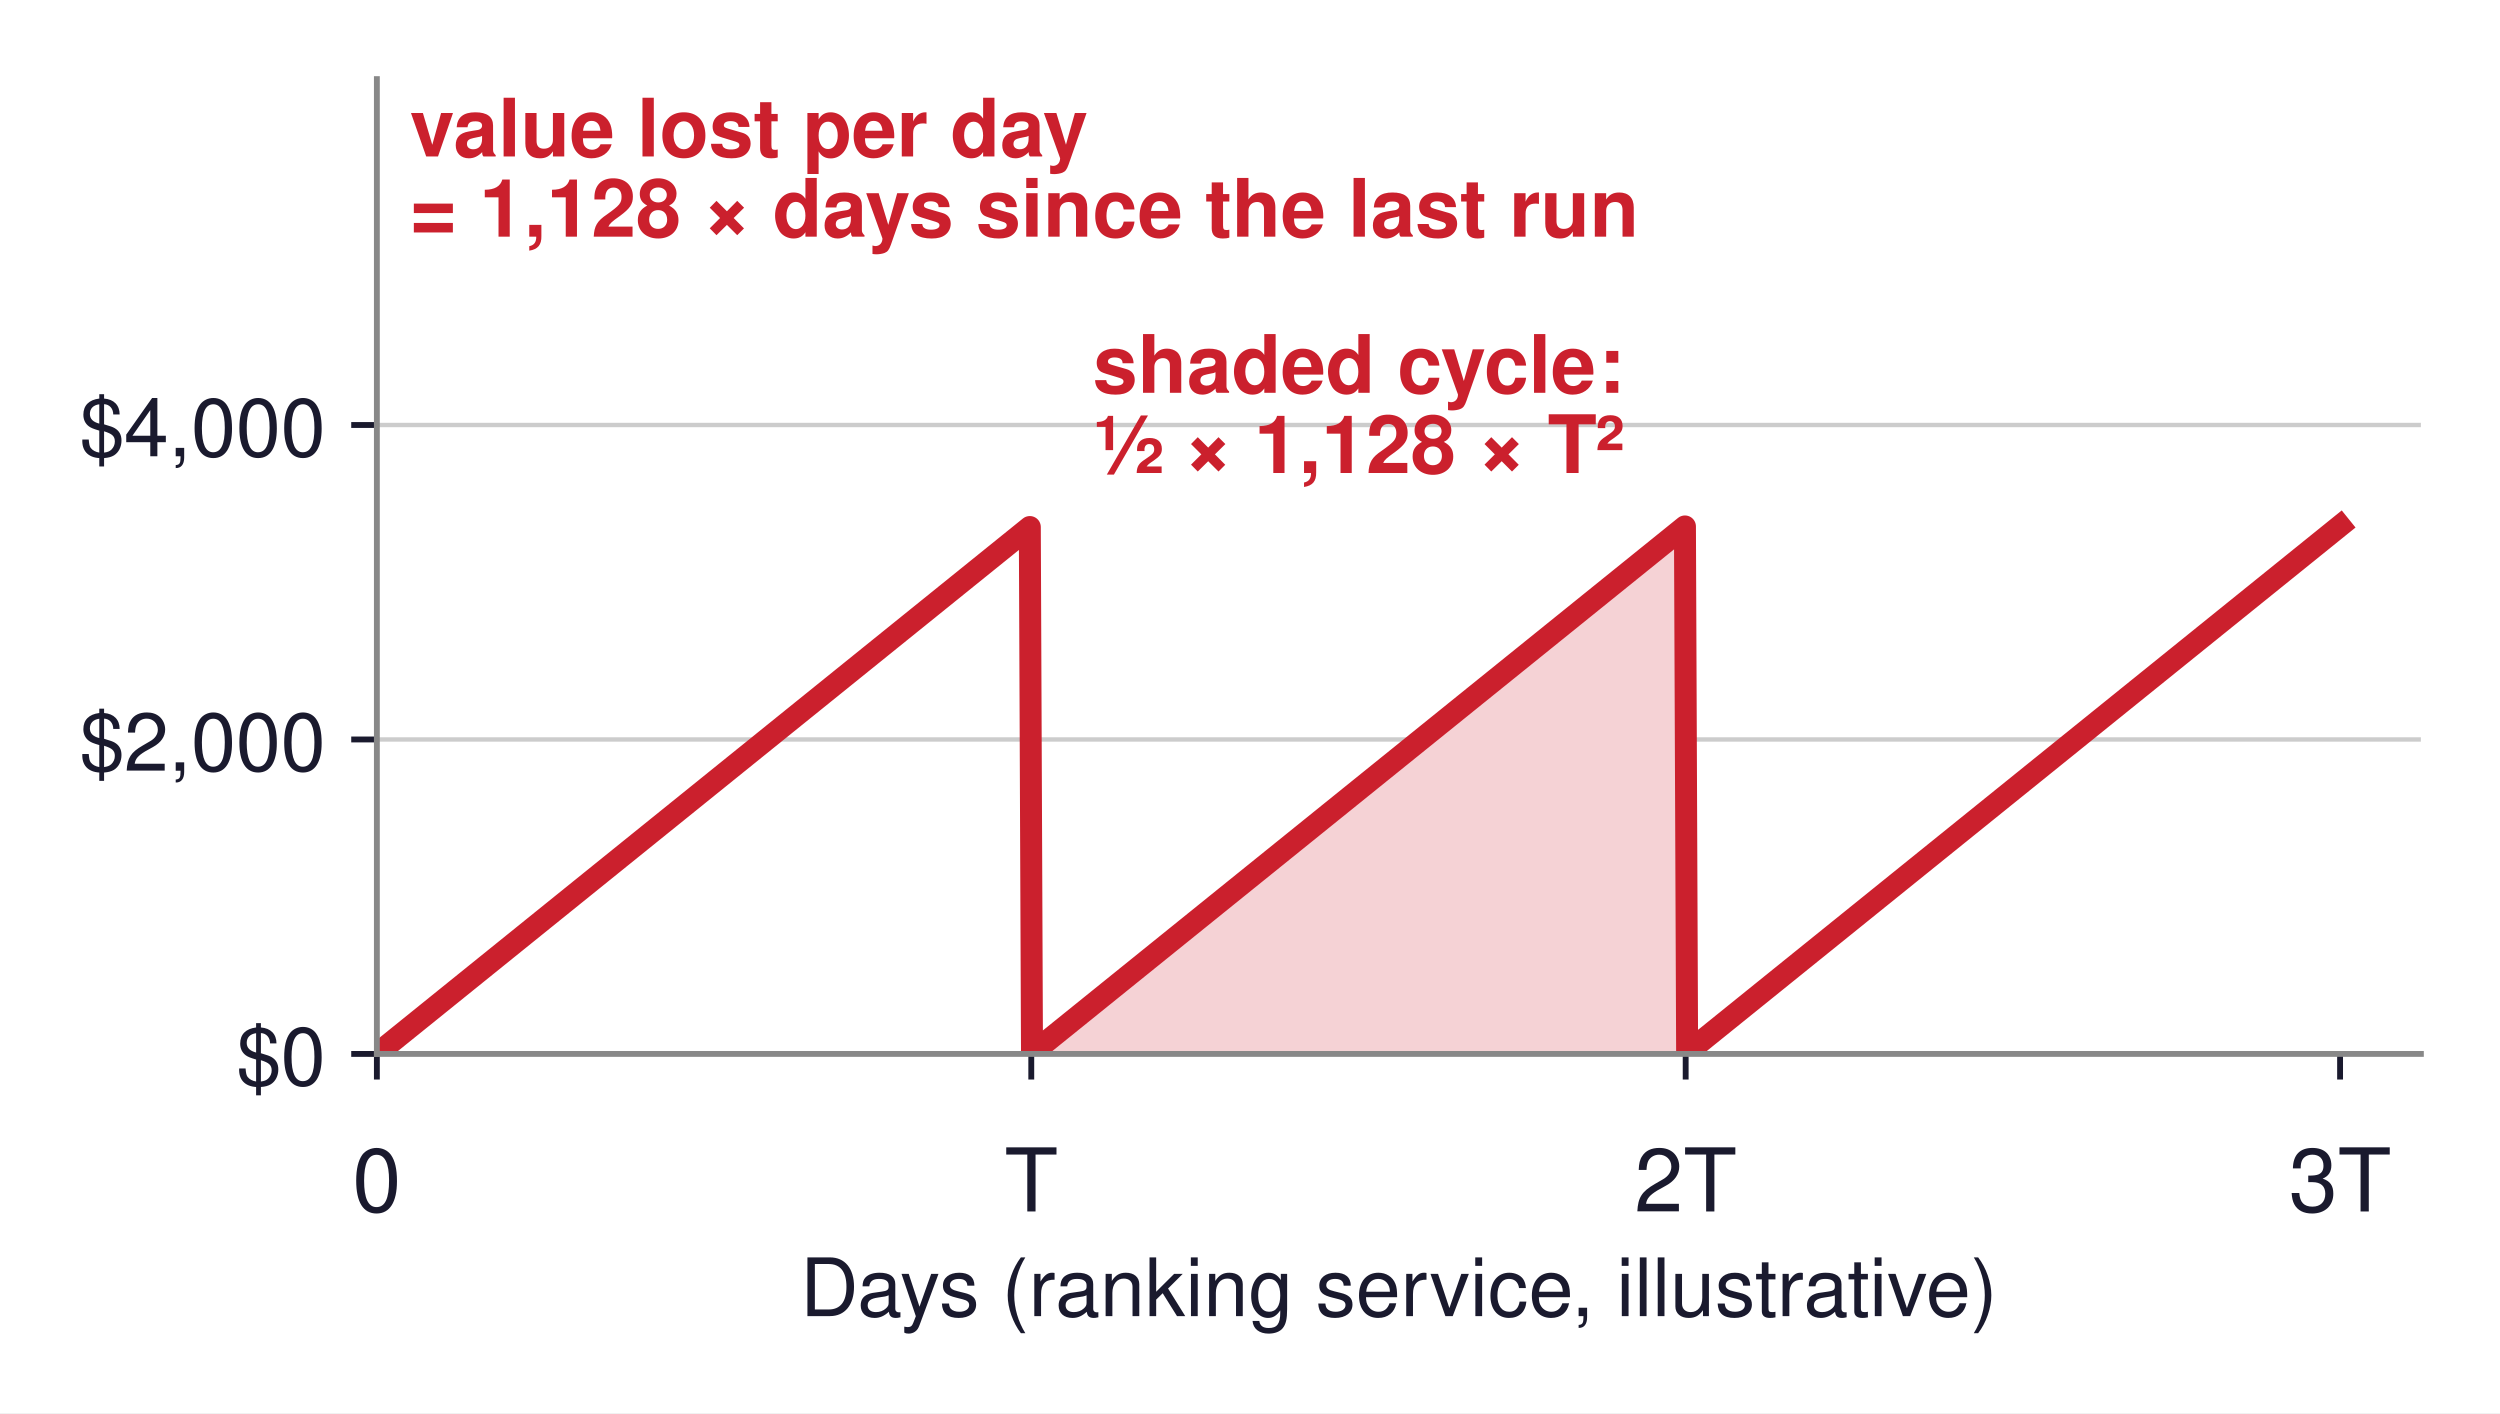
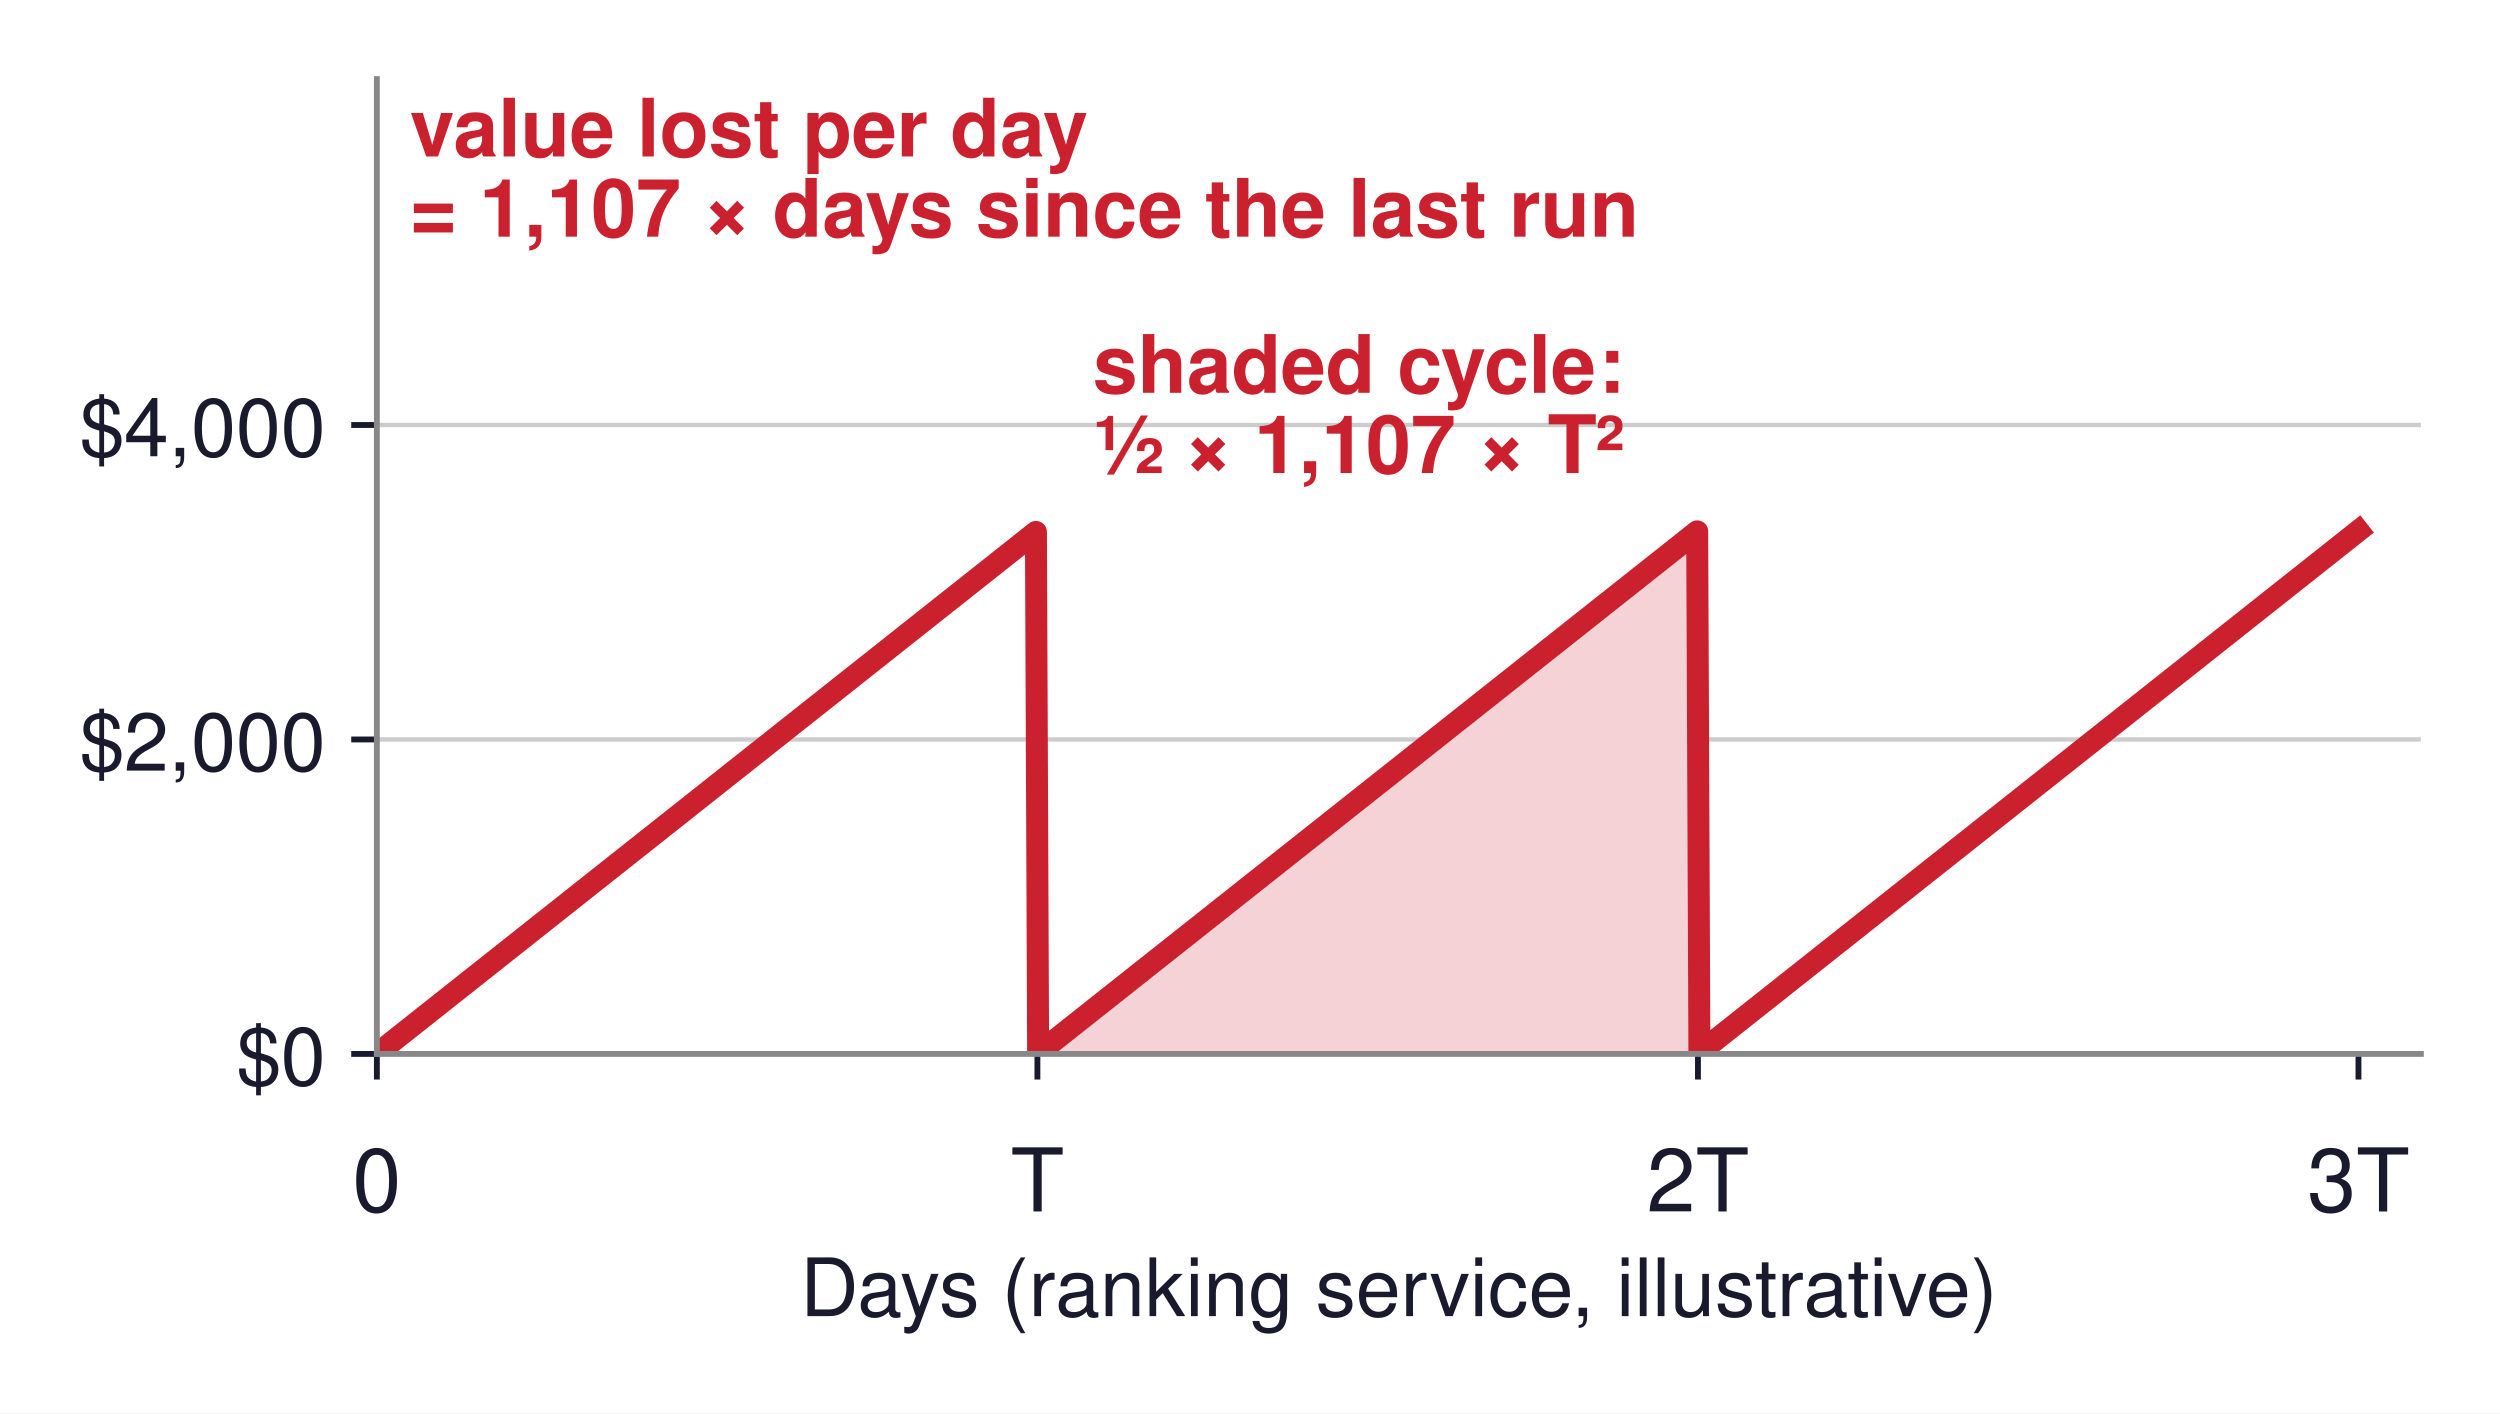
<svg xmlns="http://www.w3.org/2000/svg" xmlns:xlink="http://www.w3.org/1999/xlink" width="341.241pt" height="192.879pt" viewBox="0 0 341.241 192.879" version="1.1">
  <defs>
    <style type="text/css">*{stroke-linejoin: round; stroke-linecap: butt}</style>
  </defs>
  <g id="figure_1">
    <g id="patch_1">
      <path d="M 0 192.879  L 341.241 192.879  L 341.241 0  L 0 0  z " style="fill: #ffffff" />
    </g>
    <g id="axes_1">
      <g id="patch_2">
        <path d="M 51.441 143.856  L 330.441 143.856  L 330.441 10.8  L 51.441 10.8  z " style="fill: #ffffff" />
      </g>
      <g id="matplotlib.axis_1">
        <g id="xtick_1">
          <g id="line2d_1">
            <defs>
-               <path id="m0bd085d648" d="M 0 0  L 0 3.5  " style="stroke: #1a1a2e; stroke-width: 0.8" />
+               <path id="m3078b9f3f8" d="M 0 0  L 0 3.5  " style="stroke: #1a1a2e; stroke-width: 0.8" />
            </defs>
            <g>
-               <use xlink:href="#m0bd085d648" x="51.441" y="143.856" style="fill: #1a1a2e; stroke: #1a1a2e; stroke-width: 0.8" />
+               <use xlink:href="#m3078b9f3f8" x="51.441" y="143.856" style="fill: #1a1a2e; stroke: #1a1a2e; stroke-width: 0.8" />
            </g>
          </g>
          <g id="text_1">
            <text style="font-size: 12px; font-family: 'Helvetica', 'Arial', 'DejaVu Sans', sans-serif; text-anchor: middle; fill: #1a1a2e" x="51.441" y="165.356" transform="rotate(-0 51.44109 165.356)">0</text>
          </g>
        </g>
        <g id="xtick_2">
          <g id="line2d_2">
            <g>
-               <use xlink:href="#m0bd085d648" x="140.765" y="143.856" style="fill: #1a1a2e; stroke: #1a1a2e; stroke-width: 0.8" />
+               <use xlink:href="#m3078b9f3f8" x="141.602" y="143.856" style="fill: #1a1a2e; stroke: #1a1a2e; stroke-width: 0.8" />
            </g>
          </g>
          <g id="text_2">
-             <text style="font-size: 12px; font-family: 'Helvetica', 'Arial', 'DejaVu Sans', sans-serif; text-anchor: middle; fill: #1a1a2e" x="140.765" y="165.356" transform="rotate(-0 140.7648 165.356)">T</text>
+             <text style="font-size: 12px; font-family: 'Helvetica', 'Arial', 'DejaVu Sans', sans-serif; text-anchor: middle; fill: #1a1a2e" x="141.602" y="165.356" transform="rotate(-0 141.6019 165.356)">T</text>
          </g>
        </g>
        <g id="xtick_3">
          <g id="line2d_3">
            <g>
-               <use xlink:href="#m0bd085d648" x="230.088" y="143.856" style="fill: #1a1a2e; stroke: #1a1a2e; stroke-width: 0.8" />
+               <use xlink:href="#m3078b9f3f8" x="231.763" y="143.856" style="fill: #1a1a2e; stroke: #1a1a2e; stroke-width: 0.8" />
            </g>
          </g>
          <g id="text_3">
-             <text style="font-size: 12px; font-family: 'Helvetica', 'Arial', 'DejaVu Sans', sans-serif; text-anchor: middle; fill: #1a1a2e" x="230.088" y="165.356" transform="rotate(-0 230.0885 165.356)">2T</text>
+             <text style="font-size: 12px; font-family: 'Helvetica', 'Arial', 'DejaVu Sans', sans-serif; text-anchor: middle; fill: #1a1a2e" x="231.763" y="165.356" transform="rotate(-0 231.7627 165.356)">2T</text>
          </g>
        </g>
        <g id="xtick_4">
          <g id="line2d_4">
            <g>
-               <use xlink:href="#m0bd085d648" x="319.412" y="143.856" style="fill: #1a1a2e; stroke: #1a1a2e; stroke-width: 0.8" />
+               <use xlink:href="#m3078b9f3f8" x="321.923" y="143.856" style="fill: #1a1a2e; stroke: #1a1a2e; stroke-width: 0.8" />
            </g>
          </g>
          <g id="text_4">
-             <text style="font-size: 12px; font-family: 'Helvetica', 'Arial', 'DejaVu Sans', sans-serif; text-anchor: middle; fill: #1a1a2e" x="319.412" y="165.356" transform="rotate(-0 319.4122 165.356)">3T</text>
+             <text style="font-size: 12px; font-family: 'Helvetica', 'Arial', 'DejaVu Sans', sans-serif; text-anchor: middle; fill: #1a1a2e" x="321.923" y="165.356" transform="rotate(-0 321.9235 165.356)">3T</text>
          </g>
        </g>
        <g id="text_5">
          <text style="font-size: 11px; font-family: 'Helvetica', 'Arial', 'DejaVu Sans', sans-serif; text-anchor: middle; fill: #1a1a2e" x="190.941" y="179.645" transform="rotate(-0 190.9411 179.6451)">Days (ranking service, illustrative)</text>
        </g>
      </g>
      <g id="matplotlib.axis_2">
        <g id="ytick_1">
          <g id="line2d_5">
-             <path d="M 51.441 143.856  L 330.441 143.856  " clip-path="url(#pb8aeee236e)" style="fill: none; stroke: #cccccc; stroke-width: 0.6; stroke-linecap: square" />
+             <path d="M 51.441 143.856  L 330.441 143.856  " clip-path="url(#p51acb28645)" style="fill: none; stroke: #cccccc; stroke-width: 0.6; stroke-linecap: square" />
          </g>
          <g id="line2d_6">
            <defs>
-               <path id="m7ae4024557" d="M 0 0  L -3.5 0  " style="stroke: #1a1a2e; stroke-width: 0.8" />
+               <path id="ma3bc9a99b4" d="M 0 0  L -3.5 0  " style="stroke: #1a1a2e; stroke-width: 0.8" />
            </defs>
            <g>
-               <use xlink:href="#m7ae4024557" x="51.441" y="143.856" style="fill: #1a1a2e; stroke: #1a1a2e; stroke-width: 0.8" />
+               <use xlink:href="#ma3bc9a99b4" x="51.441" y="143.856" style="fill: #1a1a2e; stroke: #1a1a2e; stroke-width: 0.8" />
            </g>
          </g>
          <g id="text_6">
            <text style="font-size: 11px; font-family: 'Helvetica', 'Arial', 'DejaVu Sans', sans-serif; text-anchor: end; fill: #1a1a2e" x="44.441" y="148.121" transform="rotate(-0 44.44109 148.1211)">$0</text>
          </g>
        </g>
        <g id="ytick_2">
          <g id="line2d_7">
-             <path d="M 51.441 100.935  L 330.441 100.935  " clip-path="url(#pb8aeee236e)" style="fill: none; stroke: #cccccc; stroke-width: 0.6; stroke-linecap: square" />
+             <path d="M 51.441 100.935  L 330.441 100.935  " clip-path="url(#p51acb28645)" style="fill: none; stroke: #cccccc; stroke-width: 0.6; stroke-linecap: square" />
          </g>
          <g id="line2d_8">
            <g>
-               <use xlink:href="#m7ae4024557" x="51.441" y="100.935" style="fill: #1a1a2e; stroke: #1a1a2e; stroke-width: 0.8" />
+               <use xlink:href="#ma3bc9a99b4" x="51.441" y="100.935" style="fill: #1a1a2e; stroke: #1a1a2e; stroke-width: 0.8" />
            </g>
          </g>
          <g id="text_7">
            <text style="font-size: 11px; font-family: 'Helvetica', 'Arial', 'DejaVu Sans', sans-serif; text-anchor: end; fill: #1a1a2e" x="44.441" y="105.2" transform="rotate(-0 44.44109 105.1998)">$2,000</text>
          </g>
        </g>
        <g id="ytick_3">
          <g id="line2d_9">
-             <path d="M 51.441 58.013  L 330.441 58.013  " clip-path="url(#pb8aeee236e)" style="fill: none; stroke: #cccccc; stroke-width: 0.6; stroke-linecap: square" />
+             <path d="M 51.441 58.013  L 330.441 58.013  " clip-path="url(#p51acb28645)" style="fill: none; stroke: #cccccc; stroke-width: 0.6; stroke-linecap: square" />
          </g>
          <g id="line2d_10">
            <g>
-               <use xlink:href="#m7ae4024557" x="51.441" y="58.013" style="fill: #1a1a2e; stroke: #1a1a2e; stroke-width: 0.8" />
+               <use xlink:href="#ma3bc9a99b4" x="51.441" y="58.013" style="fill: #1a1a2e; stroke: #1a1a2e; stroke-width: 0.8" />
            </g>
          </g>
          <g id="text_8">
            <text style="font-size: 11px; font-family: 'Helvetica', 'Arial', 'DejaVu Sans', sans-serif; text-anchor: end; fill: #1a1a2e" x="44.441" y="62.278" transform="rotate(-0 44.44109 62.2785)">$4,000</text>
          </g>
        </g>
      </g>
      <g id="FillBetweenPolyCollection_1">
        <defs>
-           <path id="mb27d5e9dd0" d="M 140.765 -49.023  L 140.765 -49.023  L 141.214 -49.023  L 141.663 -49.023  L 142.111 -49.023  L 142.56 -49.023  L 143.009 -49.023  L 143.458 -49.023  L 143.907 -49.023  L 144.356 -49.023  L 144.805 -49.023  L 145.253 -49.023  L 145.702 -49.023  L 146.151 -49.023  L 146.6 -49.023  L 147.049 -49.023  L 147.498 -49.023  L 147.947 -49.023  L 148.395 -49.023  L 148.844 -49.023  L 149.293 -49.023  L 149.742 -49.023  L 150.191 -49.023  L 150.64 -49.023  L 151.089 -49.023  L 151.537 -49.023  L 151.986 -49.023  L 152.435 -49.023  L 152.884 -49.023  L 153.333 -49.023  L 153.782 -49.023  L 154.231 -49.023  L 154.68 -49.023  L 155.128 -49.023  L 155.577 -49.023  L 156.026 -49.023  L 156.475 -49.023  L 156.924 -49.023  L 157.373 -49.023  L 157.822 -49.023  L 158.27 -49.023  L 158.719 -49.023  L 159.168 -49.023  L 159.617 -49.023  L 160.066 -49.023  L 160.515 -49.023  L 160.964 -49.023  L 161.412 -49.023  L 161.861 -49.023  L 162.31 -49.023  L 162.759 -49.023  L 163.208 -49.023  L 163.657 -49.023  L 164.106 -49.023  L 164.555 -49.023  L 165.003 -49.023  L 165.452 -49.023  L 165.901 -49.023  L 166.35 -49.023  L 166.799 -49.023  L 167.248 -49.023  L 167.697 -49.023  L 168.145 -49.023  L 168.594 -49.023  L 169.043 -49.023  L 169.492 -49.023  L 169.941 -49.023  L 170.39 -49.023  L 170.839 -49.023  L 171.287 -49.023  L 171.736 -49.023  L 172.185 -49.023  L 172.634 -49.023  L 173.083 -49.023  L 173.532 -49.023  L 173.981 -49.023  L 174.429 -49.023  L 174.878 -49.023  L 175.327 -49.023  L 175.776 -49.023  L 176.225 -49.023  L 176.674 -49.023  L 177.123 -49.023  L 177.572 -49.023  L 178.02 -49.023  L 178.469 -49.023  L 178.918 -49.023  L 179.367 -49.023  L 179.816 -49.023  L 180.265 -49.023  L 180.714 -49.023  L 181.162 -49.023  L 181.611 -49.023  L 182.06 -49.023  L 182.509 -49.023  L 182.958 -49.023  L 183.407 -49.023  L 183.856 -49.023  L 184.304 -49.023  L 184.753 -49.023  L 185.202 -49.023  L 185.651 -49.023  L 186.1 -49.023  L 186.549 -49.023  L 186.998 -49.023  L 187.447 -49.023  L 187.895 -49.023  L 188.344 -49.023  L 188.793 -49.023  L 189.242 -49.023  L 189.691 -49.023  L 190.14 -49.023  L 190.589 -49.023  L 191.037 -49.023  L 191.486 -49.023  L 191.935 -49.023  L 192.384 -49.023  L 192.833 -49.023  L 193.282 -49.023  L 193.731 -49.023  L 194.179 -49.023  L 194.628 -49.023  L 195.077 -49.023  L 195.526 -49.023  L 195.975 -49.023  L 196.424 -49.023  L 196.873 -49.023  L 197.321 -49.023  L 197.77 -49.023  L 198.219 -49.023  L 198.668 -49.023  L 199.117 -49.023  L 199.566 -49.023  L 200.015 -49.023  L 200.464 -49.023  L 200.912 -49.023  L 201.361 -49.023  L 201.81 -49.023  L 202.259 -49.023  L 202.708 -49.023  L 203.157 -49.023  L 203.606 -49.023  L 204.054 -49.023  L 204.503 -49.023  L 204.952 -49.023  L 205.401 -49.023  L 205.85 -49.023  L 206.299 -49.023  L 206.748 -49.023  L 207.196 -49.023  L 207.645 -49.023  L 208.094 -49.023  L 208.543 -49.023  L 208.992 -49.023  L 209.441 -49.023  L 209.89 -49.023  L 210.339 -49.023  L 210.787 -49.023  L 211.236 -49.023  L 211.685 -49.023  L 212.134 -49.023  L 212.583 -49.023  L 213.032 -49.023  L 213.481 -49.023  L 213.929 -49.023  L 214.378 -49.023  L 214.827 -49.023  L 215.276 -49.023  L 215.725 -49.023  L 216.174 -49.023  L 216.623 -49.023  L 217.071 -49.023  L 217.52 -49.023  L 217.969 -49.023  L 218.418 -49.023  L 218.867 -49.023  L 219.316 -49.023  L 219.765 -49.023  L 220.213 -49.023  L 220.662 -49.023  L 221.111 -49.023  L 221.56 -49.023  L 222.009 -49.023  L 222.458 -49.023  L 222.907 -49.023  L 223.356 -49.023  L 223.804 -49.023  L 224.253 -49.023  L 224.702 -49.023  L 225.151 -49.023  L 225.6 -49.023  L 226.049 -49.023  L 226.498 -49.023  L 226.946 -49.023  L 227.395 -49.023  L 227.844 -49.023  L 228.293 -49.023  L 228.742 -49.023  L 229.191 -49.023  L 229.64 -49.023  L 230.088 -49.023  L 230.088 -121.1  L 230.088 -121.1  L 229.64 -120.738  L 229.191 -120.375  L 228.742 -120.013  L 228.293 -119.651  L 227.844 -119.289  L 227.395 -118.927  L 226.946 -118.565  L 226.498 -118.202  L 226.049 -117.84  L 225.6 -117.478  L 225.151 -117.116  L 224.702 -116.754  L 224.253 -116.391  L 223.804 -116.029  L 223.356 -115.667  L 222.907 -115.305  L 222.458 -114.943  L 222.009 -114.58  L 221.56 -114.218  L 221.111 -113.856  L 220.662 -113.494  L 220.213 -113.132  L 219.765 -112.769  L 219.316 -112.407  L 218.867 -112.045  L 218.418 -111.683  L 217.969 -111.321  L 217.52 -110.958  L 217.071 -110.596  L 216.623 -110.234  L 216.174 -109.872  L 215.725 -109.51  L 215.276 -109.147  L 214.827 -108.785  L 214.378 -108.423  L 213.929 -108.061  L 213.481 -107.699  L 213.032 -107.336  L 212.583 -106.974  L 212.134 -106.612  L 211.685 -106.25  L 211.236 -105.888  L 210.787 -105.525  L 210.339 -105.163  L 209.89 -104.801  L 209.441 -104.439  L 208.992 -104.077  L 208.543 -103.714  L 208.094 -103.352  L 207.645 -102.99  L 207.196 -102.628  L 206.748 -102.266  L 206.299 -101.903  L 205.85 -101.541  L 205.401 -101.179  L 204.952 -100.817  L 204.503 -100.455  L 204.054 -100.093  L 203.606 -99.73  L 203.157 -99.368  L 202.708 -99.006  L 202.259 -98.644  L 201.81 -98.282  L 201.361 -97.919  L 200.912 -97.557  L 200.464 -97.195  L 200.015 -96.833  L 199.566 -96.471  L 199.117 -96.108  L 198.668 -95.746  L 198.219 -95.384  L 197.77 -95.022  L 197.321 -94.66  L 196.873 -94.297  L 196.424 -93.935  L 195.975 -93.573  L 195.526 -93.211  L 195.077 -92.849  L 194.628 -92.486  L 194.179 -92.124  L 193.731 -91.762  L 193.282 -91.4  L 192.833 -91.038  L 192.384 -90.675  L 191.935 -90.313  L 191.486 -89.951  L 191.037 -89.589  L 190.589 -89.227  L 190.14 -88.864  L 189.691 -88.502  L 189.242 -88.14  L 188.793 -87.778  L 188.344 -87.416  L 187.895 -87.053  L 187.447 -86.691  L 186.998 -86.329  L 186.549 -85.967  L 186.1 -85.605  L 185.651 -85.242  L 185.202 -84.88  L 184.753 -84.518  L 184.304 -84.156  L 183.856 -83.794  L 183.407 -83.431  L 182.958 -83.069  L 182.509 -82.707  L 182.06 -82.345  L 181.611 -81.983  L 181.162 -81.62  L 180.714 -81.258  L 180.265 -80.896  L 179.816 -80.534  L 179.367 -80.172  L 178.918 -79.81  L 178.469 -79.447  L 178.02 -79.085  L 177.572 -78.723  L 177.123 -78.361  L 176.674 -77.999  L 176.225 -77.636  L 175.776 -77.274  L 175.327 -76.912  L 174.878 -76.55  L 174.429 -76.188  L 173.981 -75.825  L 173.532 -75.463  L 173.083 -75.101  L 172.634 -74.739  L 172.185 -74.377  L 171.736 -74.014  L 171.287 -73.652  L 170.839 -73.29  L 170.39 -72.928  L 169.941 -72.566  L 169.492 -72.203  L 169.043 -71.841  L 168.594 -71.479  L 168.145 -71.117  L 167.697 -70.755  L 167.248 -70.392  L 166.799 -70.03  L 166.35 -69.668  L 165.901 -69.306  L 165.452 -68.944  L 165.003 -68.581  L 164.555 -68.219  L 164.106 -67.857  L 163.657 -67.495  L 163.208 -67.133  L 162.759 -66.77  L 162.31 -66.408  L 161.861 -66.046  L 161.412 -65.684  L 160.964 -65.322  L 160.515 -64.959  L 160.066 -64.597  L 159.617 -64.235  L 159.168 -63.873  L 158.719 -63.511  L 158.27 -63.148  L 157.822 -62.786  L 157.373 -62.424  L 156.924 -62.062  L 156.475 -61.7  L 156.026 -61.337  L 155.577 -60.975  L 155.128 -60.613  L 154.68 -60.251  L 154.231 -59.889  L 153.782 -59.527  L 153.333 -59.164  L 152.884 -58.802  L 152.435 -58.44  L 151.986 -58.078  L 151.537 -57.716  L 151.089 -57.353  L 150.64 -56.991  L 150.191 -56.629  L 149.742 -56.267  L 149.293 -55.905  L 148.844 -55.542  L 148.395 -55.18  L 147.947 -54.818  L 147.498 -54.456  L 147.049 -54.094  L 146.6 -53.731  L 146.151 -53.369  L 145.702 -53.007  L 145.253 -52.645  L 144.805 -52.283  L 144.356 -51.92  L 143.907 -51.558  L 143.458 -51.196  L 143.009 -50.834  L 142.56 -50.472  L 142.111 -50.109  L 141.663 -49.747  L 141.214 -49.385  L 140.765 -49.023  z " style="stroke: #f5d2d5" />
+           <path id="m9b0cd20b64" d="M 141.602 -49.023  L 141.602 -49.023  L 142.055 -49.023  L 142.508 -49.023  L 142.961 -49.023  L 143.414 -49.023  L 143.867 -49.023  L 144.32 -49.023  L 144.773 -49.023  L 145.226 -49.023  L 145.68 -49.023  L 146.133 -49.023  L 146.586 -49.023  L 147.039 -49.023  L 147.492 -49.023  L 147.945 -49.023  L 148.398 -49.023  L 148.851 -49.023  L 149.304 -49.023  L 149.757 -49.023  L 150.21 -49.023  L 150.663 -49.023  L 151.116 -49.023  L 151.569 -49.023  L 152.022 -49.023  L 152.476 -49.023  L 152.929 -49.023  L 153.382 -49.023  L 153.835 -49.023  L 154.288 -49.023  L 154.741 -49.023  L 155.194 -49.023  L 155.647 -49.023  L 156.1 -49.023  L 156.553 -49.023  L 157.006 -49.023  L 157.459 -49.023  L 157.912 -49.023  L 158.365 -49.023  L 158.819 -49.023  L 159.272 -49.023  L 159.725 -49.023  L 160.178 -49.023  L 160.631 -49.023  L 161.084 -49.023  L 161.537 -49.023  L 161.99 -49.023  L 162.443 -49.023  L 162.896 -49.023  L 163.349 -49.023  L 163.802 -49.023  L 164.255 -49.023  L 164.708 -49.023  L 165.161 -49.023  L 165.615 -49.023  L 166.068 -49.023  L 166.521 -49.023  L 166.974 -49.023  L 167.427 -49.023  L 167.88 -49.023  L 168.333 -49.023  L 168.786 -49.023  L 169.239 -49.023  L 169.692 -49.023  L 170.145 -49.023  L 170.598 -49.023  L 171.051 -49.023  L 171.504 -49.023  L 171.958 -49.023  L 172.411 -49.023  L 172.864 -49.023  L 173.317 -49.023  L 173.77 -49.023  L 174.223 -49.023  L 174.676 -49.023  L 175.129 -49.023  L 175.582 -49.023  L 176.035 -49.023  L 176.488 -49.023  L 176.941 -49.023  L 177.394 -49.023  L 177.847 -49.023  L 178.3 -49.023  L 178.754 -49.023  L 179.207 -49.023  L 179.66 -49.023  L 180.113 -49.023  L 180.566 -49.023  L 181.019 -49.023  L 181.472 -49.023  L 181.925 -49.023  L 182.378 -49.023  L 182.831 -49.023  L 183.284 -49.023  L 183.737 -49.023  L 184.19 -49.023  L 184.643 -49.023  L 185.097 -49.023  L 185.55 -49.023  L 186.003 -49.023  L 186.456 -49.023  L 186.909 -49.023  L 187.362 -49.023  L 187.815 -49.023  L 188.268 -49.023  L 188.721 -49.023  L 189.174 -49.023  L 189.627 -49.023  L 190.08 -49.023  L 190.533 -49.023  L 190.986 -49.023  L 191.439 -49.023  L 191.893 -49.023  L 192.346 -49.023  L 192.799 -49.023  L 193.252 -49.023  L 193.705 -49.023  L 194.158 -49.023  L 194.611 -49.023  L 195.064 -49.023  L 195.517 -49.023  L 195.97 -49.023  L 196.423 -49.023  L 196.876 -49.023  L 197.329 -49.023  L 197.782 -49.023  L 198.236 -49.023  L 198.689 -49.023  L 199.142 -49.023  L 199.595 -49.023  L 200.048 -49.023  L 200.501 -49.023  L 200.954 -49.023  L 201.407 -49.023  L 201.86 -49.023  L 202.313 -49.023  L 202.766 -49.023  L 203.219 -49.023  L 203.672 -49.023  L 204.125 -49.023  L 204.578 -49.023  L 205.032 -49.023  L 205.485 -49.023  L 205.938 -49.023  L 206.391 -49.023  L 206.844 -49.023  L 207.297 -49.023  L 207.75 -49.023  L 208.203 -49.023  L 208.656 -49.023  L 209.109 -49.023  L 209.562 -49.023  L 210.015 -49.023  L 210.468 -49.023  L 210.921 -49.023  L 211.375 -49.023  L 211.828 -49.023  L 212.281 -49.023  L 212.734 -49.023  L 213.187 -49.023  L 213.64 -49.023  L 214.093 -49.023  L 214.546 -49.023  L 214.999 -49.023  L 215.452 -49.023  L 215.905 -49.023  L 216.358 -49.023  L 216.811 -49.023  L 217.264 -49.023  L 217.718 -49.023  L 218.171 -49.023  L 218.624 -49.023  L 219.077 -49.023  L 219.53 -49.023  L 219.983 -49.023  L 220.436 -49.023  L 220.889 -49.023  L 221.342 -49.023  L 221.795 -49.023  L 222.248 -49.023  L 222.701 -49.023  L 223.154 -49.023  L 223.607 -49.023  L 224.06 -49.023  L 224.514 -49.023  L 224.967 -49.023  L 225.42 -49.023  L 225.873 -49.023  L 226.326 -49.023  L 226.779 -49.023  L 227.232 -49.023  L 227.685 -49.023  L 228.138 -49.023  L 228.591 -49.023  L 229.044 -49.023  L 229.497 -49.023  L 229.95 -49.023  L 230.403 -49.023  L 230.857 -49.023  L 231.31 -49.023  L 231.763 -49.023  L 231.763 -120.431  L 231.763 -120.431  L 231.31 -120.072  L 230.857 -119.713  L 230.403 -119.354  L 229.95 -118.995  L 229.497 -118.637  L 229.044 -118.278  L 228.591 -117.919  L 228.138 -117.56  L 227.685 -117.201  L 227.232 -116.842  L 226.779 -116.484  L 226.326 -116.125  L 225.873 -115.766  L 225.42 -115.407  L 224.967 -115.048  L 224.514 -114.689  L 224.06 -114.331  L 223.607 -113.972  L 223.154 -113.613  L 222.701 -113.254  L 222.248 -112.895  L 221.795 -112.536  L 221.342 -112.178  L 220.889 -111.819  L 220.436 -111.46  L 219.983 -111.101  L 219.53 -110.742  L 219.077 -110.383  L 218.624 -110.025  L 218.171 -109.666  L 217.718 -109.307  L 217.264 -108.948  L 216.811 -108.589  L 216.358 -108.23  L 215.905 -107.872  L 215.452 -107.513  L 214.999 -107.154  L 214.546 -106.795  L 214.093 -106.436  L 213.64 -106.077  L 213.187 -105.719  L 212.734 -105.36  L 212.281 -105.001  L 211.828 -104.642  L 211.375 -104.283  L 210.921 -103.924  L 210.468 -103.566  L 210.015 -103.207  L 209.562 -102.848  L 209.109 -102.489  L 208.656 -102.13  L 208.203 -101.771  L 207.75 -101.413  L 207.297 -101.054  L 206.844 -100.695  L 206.391 -100.336  L 205.938 -99.977  L 205.485 -99.618  L 205.032 -99.26  L 204.578 -98.901  L 204.125 -98.542  L 203.672 -98.183  L 203.219 -97.824  L 202.766 -97.465  L 202.313 -97.107  L 201.86 -96.748  L 201.407 -96.389  L 200.954 -96.03  L 200.501 -95.671  L 200.048 -95.312  L 199.595 -94.954  L 199.142 -94.595  L 198.689 -94.236  L 198.236 -93.877  L 197.782 -93.518  L 197.329 -93.159  L 196.876 -92.801  L 196.423 -92.442  L 195.97 -92.083  L 195.517 -91.724  L 195.064 -91.365  L 194.611 -91.006  L 194.158 -90.648  L 193.705 -90.289  L 193.252 -89.93  L 192.799 -89.571  L 192.346 -89.212  L 191.893 -88.853  L 191.439 -88.495  L 190.986 -88.136  L 190.533 -87.777  L 190.08 -87.418  L 189.627 -87.059  L 189.174 -86.7  L 188.721 -86.342  L 188.268 -85.983  L 187.815 -85.624  L 187.362 -85.265  L 186.909 -84.906  L 186.456 -84.547  L 186.003 -84.189  L 185.55 -83.83  L 185.097 -83.471  L 184.643 -83.112  L 184.19 -82.753  L 183.737 -82.394  L 183.284 -82.036  L 182.831 -81.677  L 182.378 -81.318  L 181.925 -80.959  L 181.472 -80.6  L 181.019 -80.241  L 180.566 -79.883  L 180.113 -79.524  L 179.66 -79.165  L 179.207 -78.806  L 178.754 -78.447  L 178.3 -78.088  L 177.847 -77.73  L 177.394 -77.371  L 176.941 -77.012  L 176.488 -76.653  L 176.035 -76.294  L 175.582 -75.935  L 175.129 -75.576  L 174.676 -75.218  L 174.223 -74.859  L 173.77 -74.5  L 173.317 -74.141  L 172.864 -73.782  L 172.411 -73.423  L 171.958 -73.065  L 171.504 -72.706  L 171.051 -72.347  L 170.598 -71.988  L 170.145 -71.629  L 169.692 -71.27  L 169.239 -70.912  L 168.786 -70.553  L 168.333 -70.194  L 167.88 -69.835  L 167.427 -69.476  L 166.974 -69.117  L 166.521 -68.759  L 166.068 -68.4  L 165.615 -68.041  L 165.161 -67.682  L 164.708 -67.323  L 164.255 -66.964  L 163.802 -66.606  L 163.349 -66.247  L 162.896 -65.888  L 162.443 -65.529  L 161.99 -65.17  L 161.537 -64.811  L 161.084 -64.453  L 160.631 -64.094  L 160.178 -63.735  L 159.725 -63.376  L 159.272 -63.017  L 158.819 -62.658  L 158.365 -62.3  L 157.912 -61.941  L 157.459 -61.582  L 157.006 -61.223  L 156.553 -60.864  L 156.1 -60.505  L 155.647 -60.147  L 155.194 -59.788  L 154.741 -59.429  L 154.288 -59.07  L 153.835 -58.711  L 153.382 -58.352  L 152.929 -57.994  L 152.476 -57.635  L 152.022 -57.276  L 151.569 -56.917  L 151.116 -56.558  L 150.663 -56.199  L 150.21 -55.841  L 149.757 -55.482  L 149.304 -55.123  L 148.851 -54.764  L 148.398 -54.405  L 147.945 -54.046  L 147.492 -53.688  L 147.039 -53.329  L 146.586 -52.97  L 146.133 -52.611  L 145.68 -52.252  L 145.226 -51.893  L 144.773 -51.535  L 144.32 -51.176  L 143.867 -50.817  L 143.414 -50.458  L 142.961 -50.099  L 142.508 -49.74  L 142.055 -49.382  L 141.602 -49.023  z " style="stroke: #f5d2d5" />
        </defs>
-         <g clip-path="url(#pb8aeee236e)">
-           <use xlink:href="#mb27d5e9dd0" x="0" y="192.879" style="fill: #f5d2d5; stroke: #f5d2d5" />
+         <g clip-path="url(#p51acb28645)">
+           <use xlink:href="#m9b0cd20b64" x="0" y="192.879" style="fill: #f5d2d5; stroke: #f5d2d5" />
        </g>
      </g>
      <g id="line2d_11">
-         <path d="M 51.441 143.856  L 140.566 71.939  L 140.864 143.776  L 229.989 71.859  L 230.287 143.696  L 319.412 71.779  L 319.412 71.779  " clip-path="url(#pb8aeee236e)" style="fill: none; stroke: #cb202d; stroke-width: 3; stroke-linecap: square" />
+         <path d="M 51.441 143.856  L 141.401 72.607  L 141.702 143.777  L 231.662 72.528  L 231.963 143.697  L 321.923 72.448  L 321.923 72.448  " clip-path="url(#p51acb28645)" style="fill: none; stroke: #cb202d; stroke-width: 3; stroke-linecap: square" />
      </g>
      <g id="patch_3">
        <path d="M 51.441 143.856  L 51.441 10.8  " style="fill: none; stroke: #888888; stroke-width: 0.8; stroke-linejoin: miter; stroke-linecap: square" />
      </g>
      <g id="patch_4">
        <path d="M 51.441 143.856  L 330.441 143.856  " style="fill: none; stroke: #888888; stroke-width: 0.8; stroke-linejoin: miter; stroke-linecap: square" />
      </g>
      <g id="text_9">
        <text style="font-weight: 700; font-size: 11px; font-family: 'Helvetica', 'Arial', 'DejaVu Sans', sans-serif; fill: #cb202d" transform="translate(55.94109 21.35988)">value lost per day</text>
-         <text style="font-weight: 700; font-size: 11px; font-family: 'Helvetica', 'Arial', 'DejaVu Sans', sans-serif; fill: #cb202d" transform="translate(55.94109 32.30596)">= 1,128 × days since the last run</text>
+         <text style="font-weight: 700; font-size: 11px; font-family: 'Helvetica', 'Arial', 'DejaVu Sans', sans-serif; fill: #cb202d" transform="translate(55.94109 32.30596)">= 1,107 × days since the last run</text>
      </g>
      <g id="text_10">
        <text style="font-weight: 700; font-size: 11px; font-family: 'Helvetica', 'Arial', 'DejaVu Sans', sans-serif; fill: #cb202d" transform="translate(149.1663 53.61864)">shaded cycle:</text>
-         <text style="font-weight: 700; font-size: 11px; font-family: 'Helvetica', 'Arial', 'DejaVu Sans', sans-serif; fill: #cb202d" transform="translate(149.4645 64.56472)">½ × 1,128 × T²</text>
+         <text style="font-weight: 700; font-size: 11px; font-family: 'Helvetica', 'Arial', 'DejaVu Sans', sans-serif; fill: #cb202d" transform="translate(149.4645 64.56472)">½ × 1,107 × T²</text>
      </g>
    </g>
  </g>
  <defs>
-     <clipPath id="pb8aeee236e">
+     <clipPath id="p51acb28645">
      <rect x="51.441" y="10.8" width="279" height="133.056" />
    </clipPath>
  </defs>
</svg>
